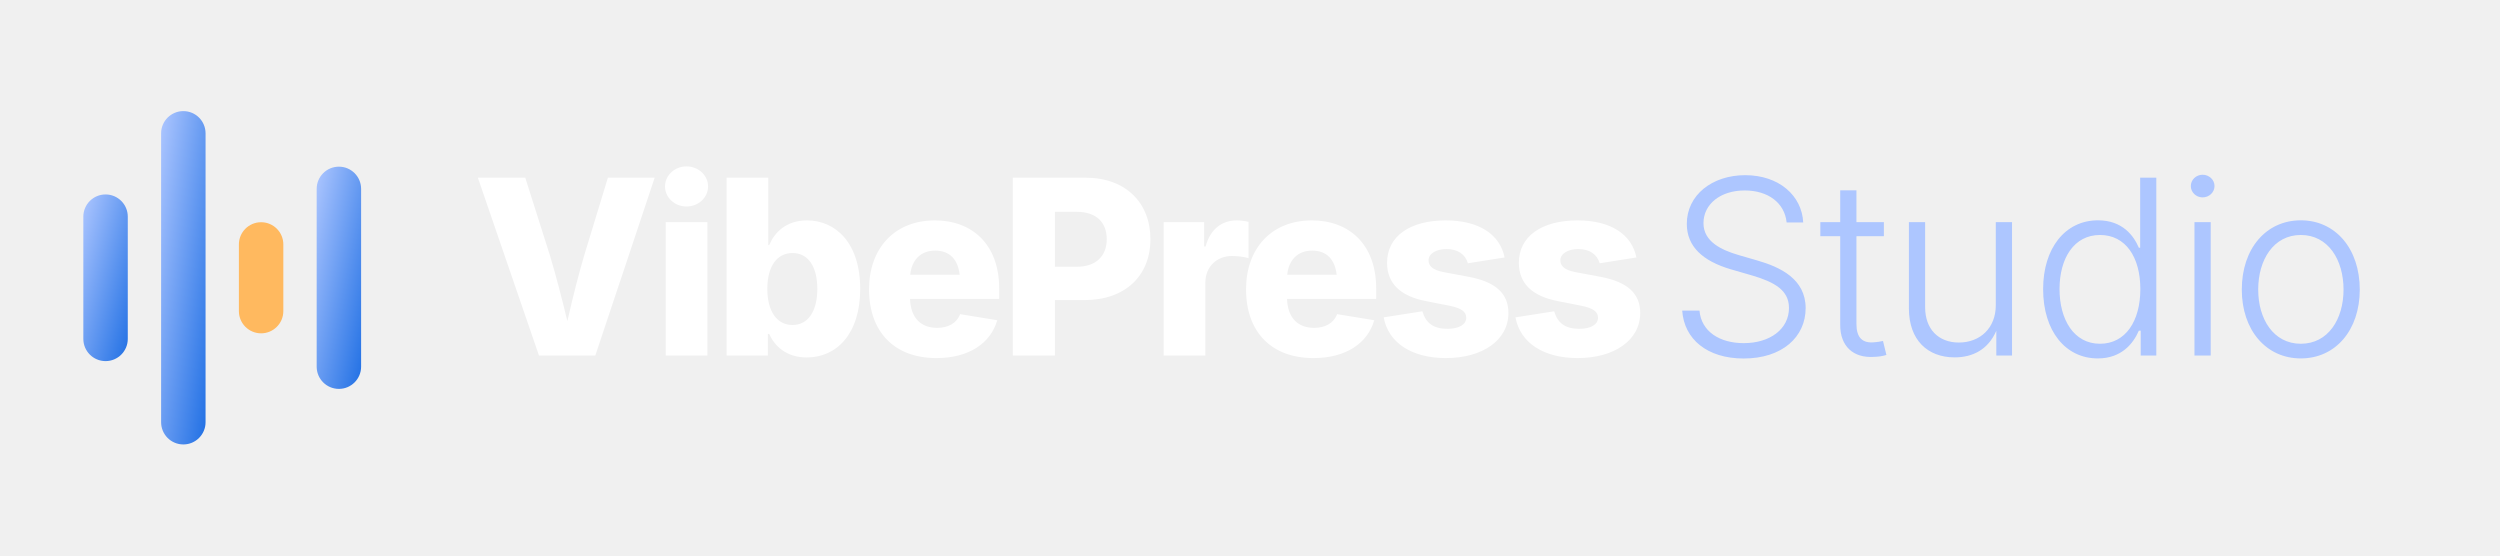
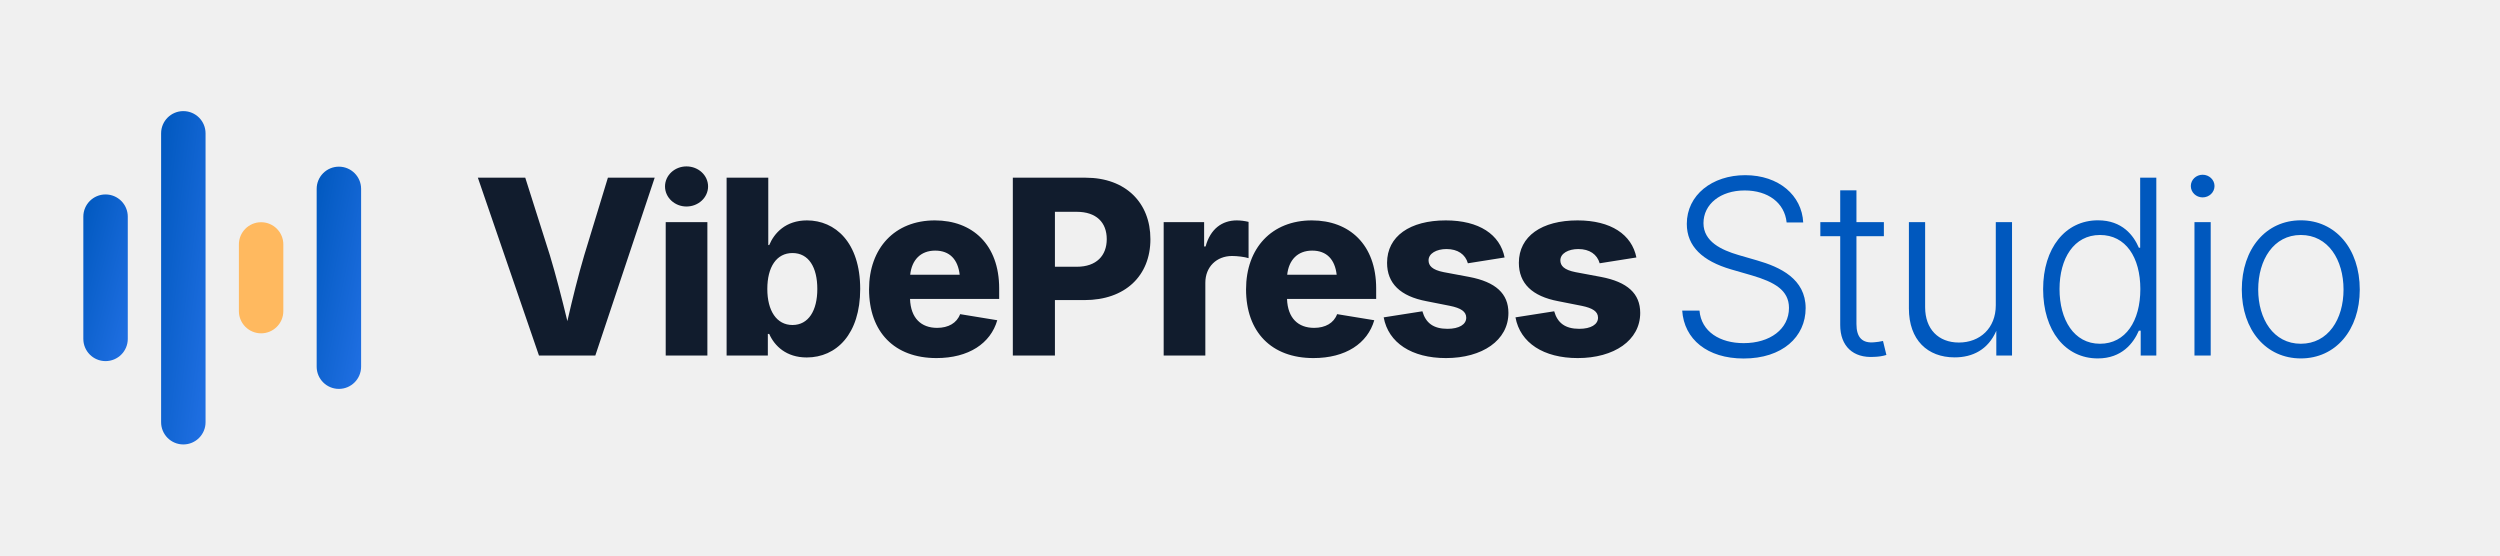
<svg xmlns="http://www.w3.org/2000/svg" viewBox="0 0 450 100" width="450" height="100">
  <defs>
    <linearGradient id="vibe-blue-dark" x1="0%" y1="0%" x2="100%" y2="100%">
-       <stop offset="0%" stop-color="#adc6ff" />
+       <stop offset="0%" stop-color="#0058be" />
      <stop offset="100%" stop-color="#2170e4" />
    </linearGradient>
  </defs>
  <g transform="translate(15, 20)">
    <rect x="0" y="15" width="8" height="30" rx="4" fill="url(#vibe-blue-dark)" />
    <rect x="14" y="0" width="8" height="60" rx="4" fill="url(#vibe-blue-dark)" />
    <rect x="28" y="20" width="8" height="20" rx="4" fill="#ffb95f" />
    <rect x="42" y="10" width="8" height="40" rx="4" fill="url(#vibe-blue-dark)" />
  </g>
-   <text x="85" y="64" font-family="Inter, -apple-system, BlinkMacSystemFont, sans-serif" font-size="44" font-weight="800" fill="#ffffff" letter-spacing="-1.5">VibePress</text>
-   <text x="300" y="64" font-family="Inter, -apple-system, BlinkMacSystemFont, sans-serif" font-size="44" font-weight="300" fill="#adc6ff" letter-spacing="-0.5">Studio</text>
+   <text x="85" y="64" font-family="Inter, -apple-system, BlinkMacSystemFont, sans-serif" font-size="44" font-weight="800" fill="#111c2d" letter-spacing="-1.5">VibePress</text>
+   <text x="300" y="64" font-family="Inter, -apple-system, BlinkMacSystemFont, sans-serif" font-size="44" font-weight="300" fill="#0058be" letter-spacing="-0.5">Studio</text>
</svg>
